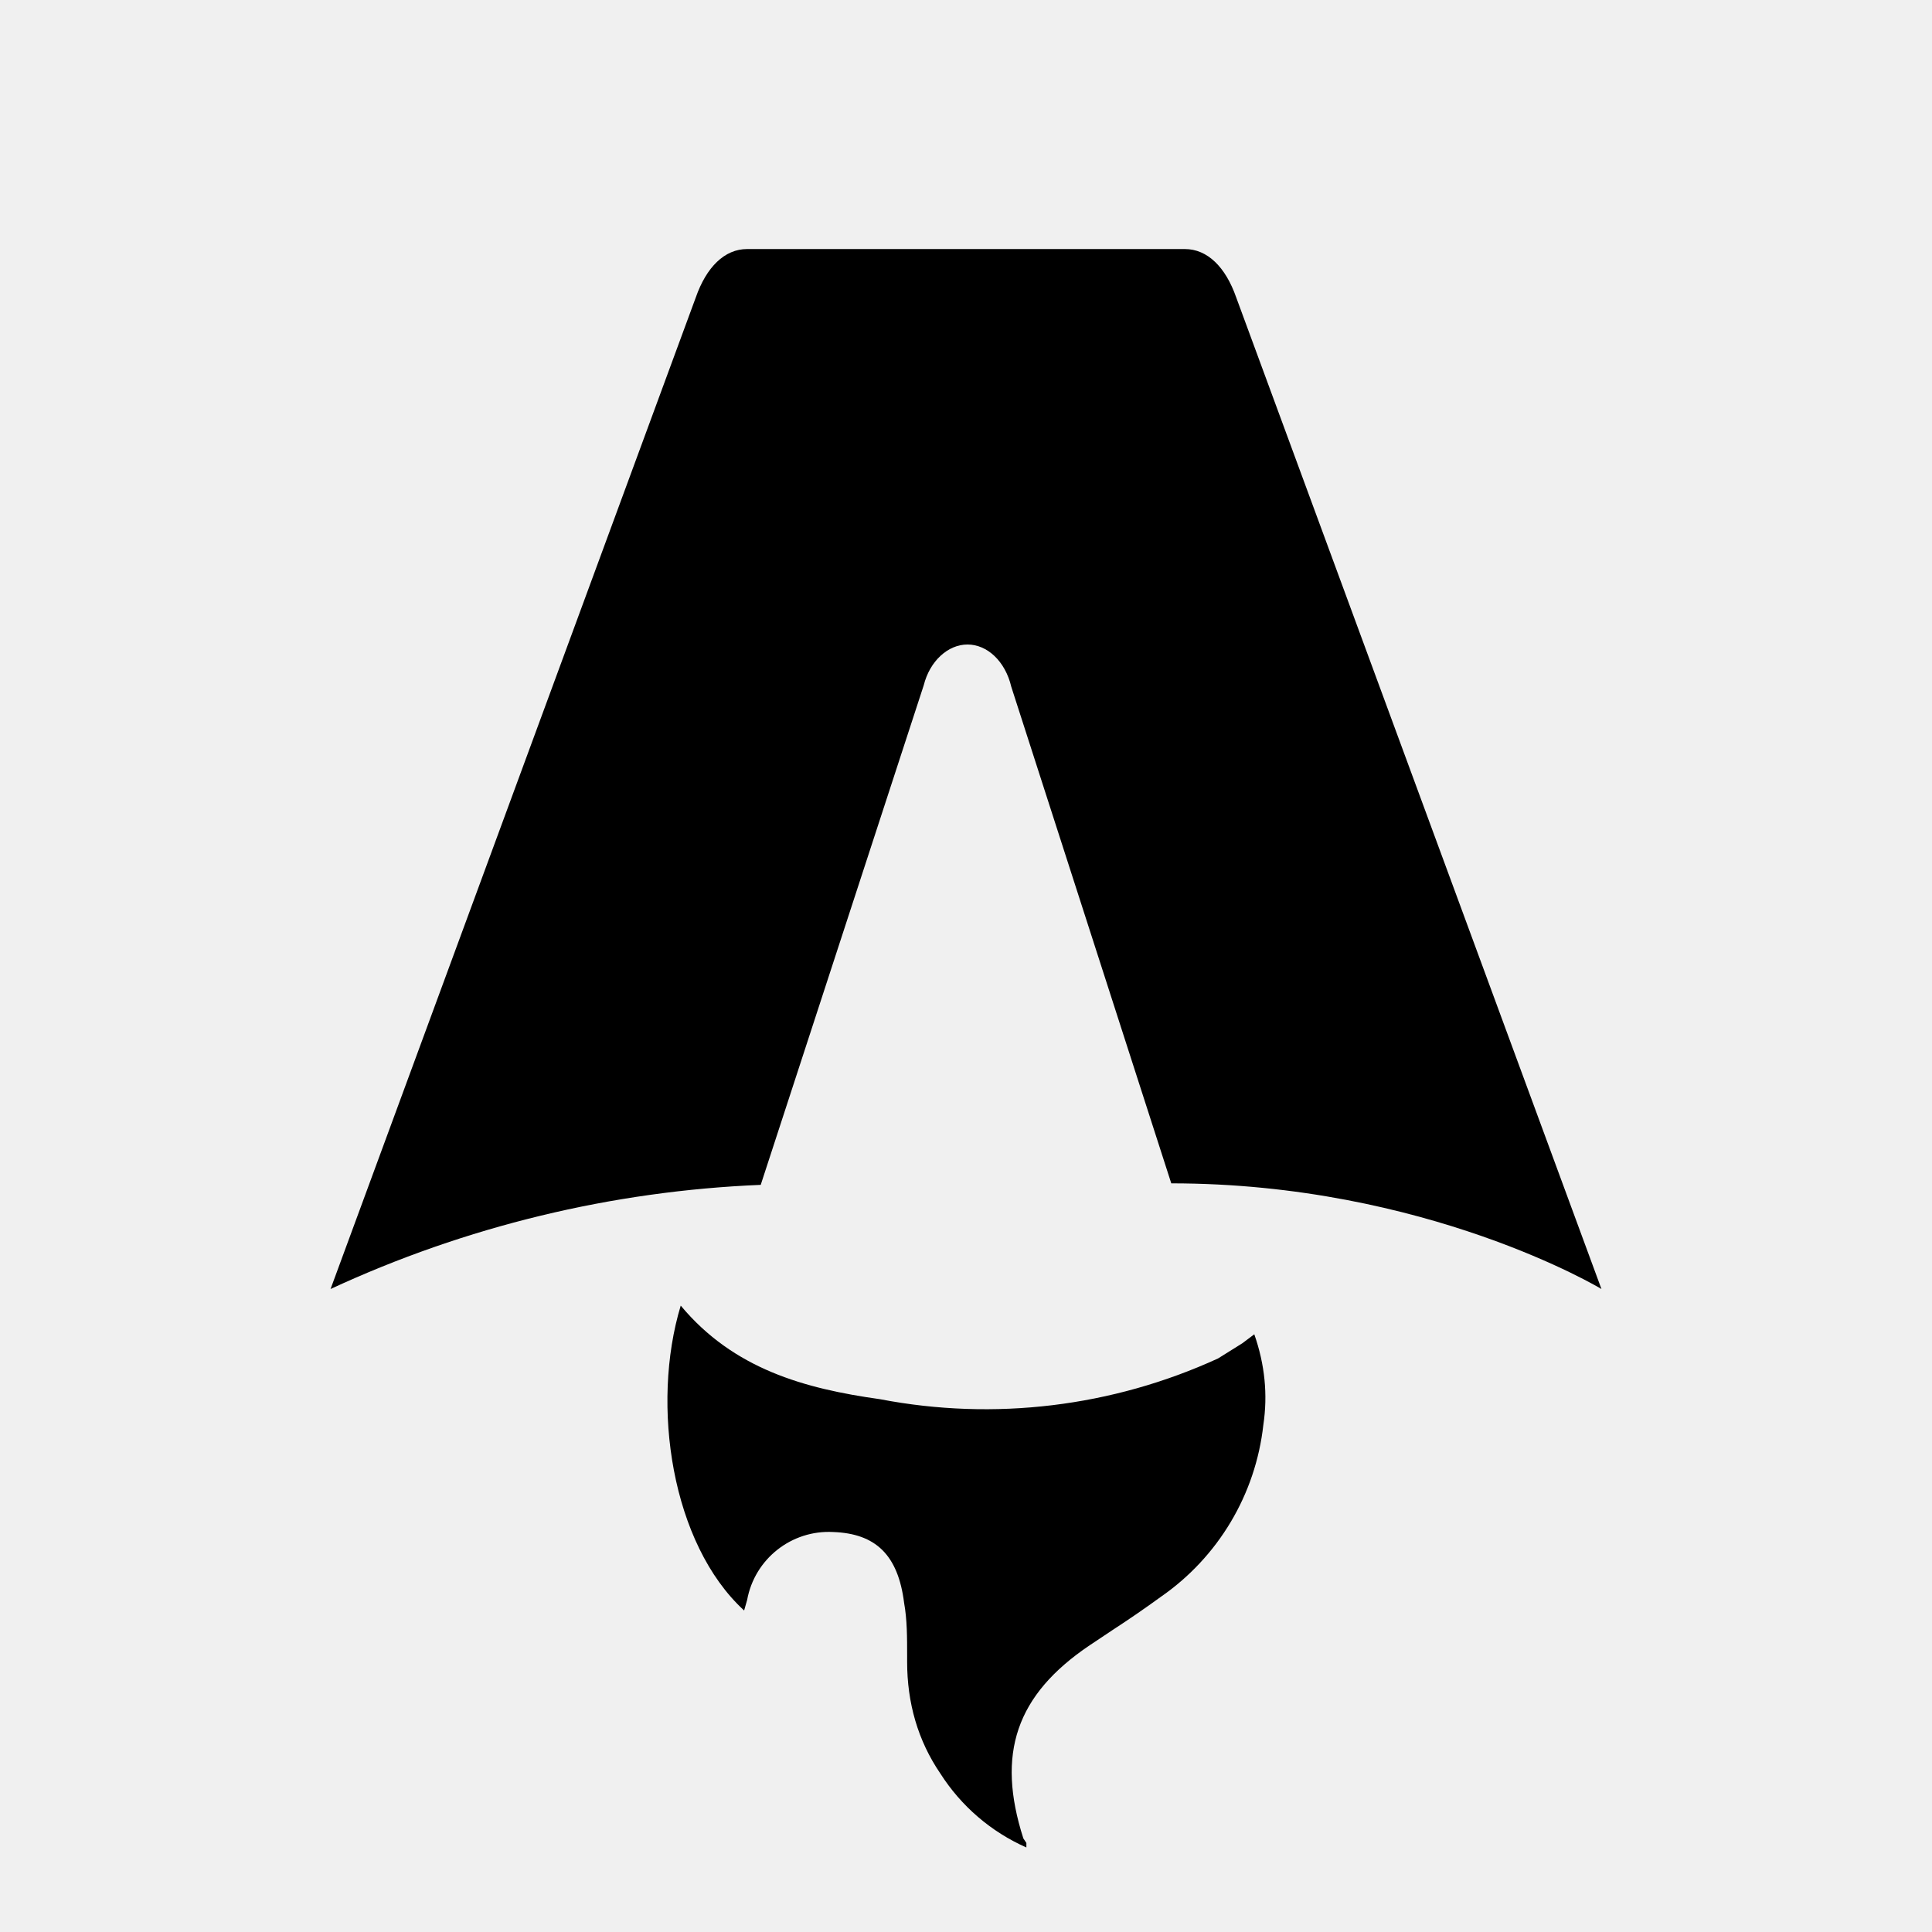
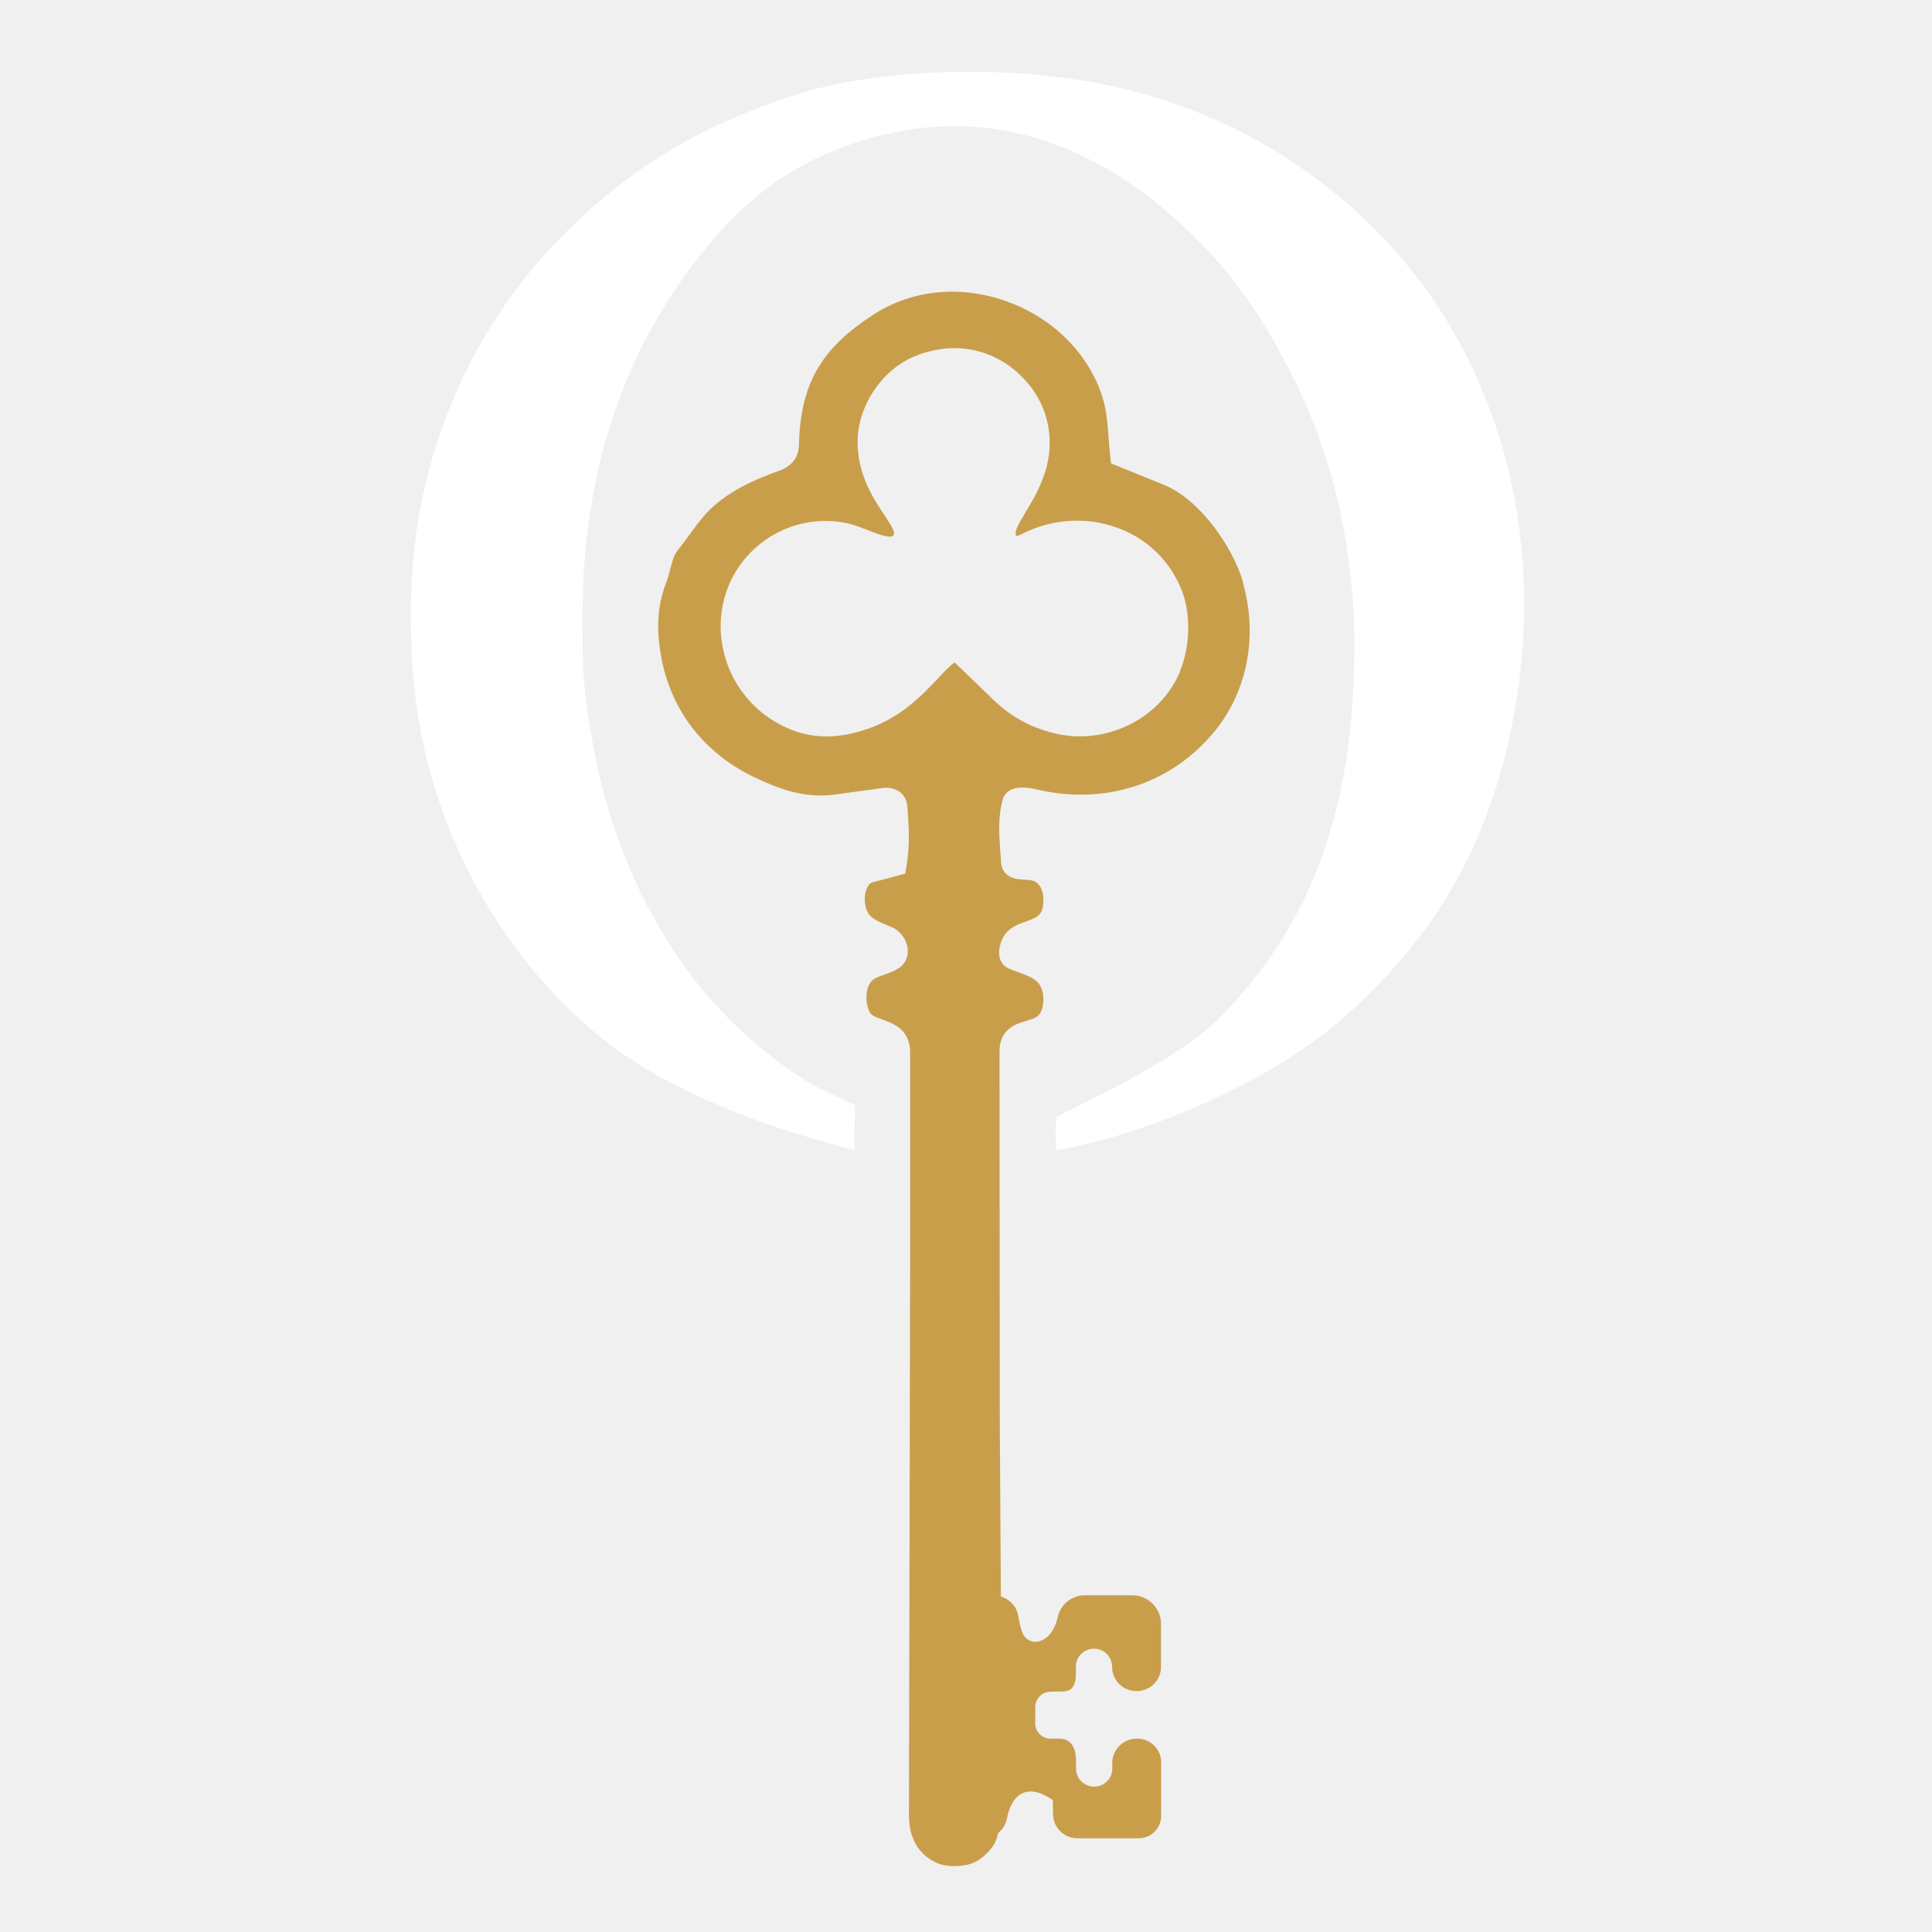
- <svg xmlns="http://www.w3.org/2000/svg" fill="none" viewBox="0 0 128 128">
-   <path d="M50.4 78.5a75.1 75.1 0 0 0-28.5 6.9l24.2-65.7c.7-2 1.9-3.2 3.4-3.2h29c1.5 0 2.7 1.2 3.4 3.2l24.2 65.7s-11.6-7-28.5-7L67 45.5c-.4-1.7-1.6-2.8-2.9-2.8-1.3 0-2.5 1.1-2.9 2.7L50.4 78.5Zm-1.1 28.2Zm-4.2-20.2c-2 6.6-.6 15.8 4.2 20.2a17.5 17.5 0 0 1 .2-.7 5.5 5.5 0 0 1 5.7-4.5c2.8.1 4.3 1.5 4.7 4.7.2 1.1.2 2.3.2 3.5v.4c0 2.7.7 5.2 2.2 7.4a13 13 0 0 0 5.7 4.9v-.3l-.2-.3c-1.8-5.6-.5-9.5 4.4-12.8l1.5-1a73 73 0 0 0 3.2-2.2 16 16 0 0 0 6.8-11.4c.3-2 .1-4-.6-6l-.8.6-1.6 1a37 37 0 0 1-22.4 2.7c-5-.7-9.7-2-13.2-6.2Z" />
-   <style>
-         path { fill: #000; }
-         @media (prefers-color-scheme: dark) {
-             path { fill: #FFF; }
-         }
+ <svg xmlns="http://www.w3.org/2000/svg" id="Layer_1" version="1.1" viewBox="0 0 128 128">
+   <defs>
+     <style>
+       .st0 {
+         fill: #fff;
+       }
+ 
+       .st1 {
+         fill: #c99e4b;
+       }
    </style>
+   </defs>
+   <path class="st0" d="M48.26,14.75c-5.58,5.94-8.55,13.17-9.42,21.13-.28,2.55-.25,4.98-.23,7.52.02,2.3.39,4.41.82,6.66,1.27,6.6,4.58,13.55,9.61,18.16,1.57,1.43,3.49,3,5.36,3.94l2.24,1.05c0,1.58-.06,2.17,0,3-2.31-.62-5.03-1.4-7.19-2.24-3.74-1.45-7.23-3.15-10.26-5.75-6.88-5.9-11.18-14.69-11.83-23.67-.45-6.14.09-11.47,2.3-17.19,1.76-4.55,4.36-8.5,7.81-11.95,4.48-4.46,9.12-7.14,15.18-9.11,4.41-1.43,10.17-1.74,14.82-1.44,4.94.31,9.56,1.37,14.04,3.53,7,3.36,12.77,9.02,16.06,16.03,3.47,7.4,4.19,15.54,2.63,23.48-1.07,5.5-3.2,10.55-6.72,14.88-2.06,2.53-4.22,4.64-6.89,6.54-4.4,3.11-11.32,6.01-16.63,6.89,0-.8-.03-1.5.02-2.19,3.17-1.62,8.25-4.02,10.76-6.53,6.74-6.74,8.9-14.94,8.99-24.25.06-6.11-1.18-12.35-3.86-17.83-2.28-4.66-4.61-8.01-8.58-11.41-5.1-4.37-11.32-6.64-18.08-5.22-4.21.88-7.94,2.78-10.97,6h0s0,0,0,0Z" />
+   <path class="st1" d="M82.37,38.61c-.68-2.37-2.88-5.52-5.24-6.48l-3.52-1.43-.05-.43c-.05-.42-.08-.84-.11-1.25-.07-.94-.14-1.82-.39-2.65-.89-2.89-3.25-5.28-6.33-6.39-3.06-1.11-6.28-.8-8.84.85-3.51,2.26-4.86,4.61-4.96,8.67-.02.8-.48,1.39-1.28,1.68-1.53.54-3.46,1.35-4.81,2.78-.41.44-.77.93-1.14,1.44-.25.35-.52.71-.8,1.06-.25.3-.37.75-.49,1.23-.08.3-.16.62-.28.93-.59,1.5-.68,3.14-.27,5.17.7,3.41,2.86,6.14,6.09,7.69,1.6.77,3.35,1.44,5.37,1.16l3.14-.43c.08-.01.16-.02.25-.02.35,0,.68.11.93.3.27.22.44.54.47.9.11,1.3.18,2.7-.06,4.03l-.08.46-2.17.58c-.22.06-.35.32-.4.47-.19.51-.12,1.22.15,1.62.24.34.71.53,1.2.74.13.05.25.11.38.16.55.25.97.85,1.01,1.47.03.51-.19.98-.62,1.24-.32.2-.65.31-.95.42-.37.13-.69.24-.86.46-.36.44-.41,1.28-.13,1.94.11.28.37.39.91.58.68.24,1.81.65,1.81,2.17v13.06s-.08,37.5-.08,37.5c0,.88.24,2.45,1.89,3.15.65.28,1.71.26,2.42-.04.53-.23,1.21-.89,1.42-1.39.08-.18.14-.38.19-.58.29-.23.49-.56.57-.94.13-.66.4-1.33.93-1.63.52-.3,1.18-.2,1.94.29h.01s.16.11.16.11l.02.98c.02.86.74,1.55,1.61,1.55h4.05c.83,0,1.5-.66,1.5-1.48v-3.56c0-.86-.71-1.56-1.57-1.56h-.04c-.9,0-1.63.72-1.63,1.6v.39c0,.66-.54,1.19-1.2,1.19s-1.2-.53-1.2-1.19v-.52c0-.81-.3-1.47-1.11-1.47h-.56c-.57.01-1.03-.44-1.03-1v-1.1c0-.55.44-.99.99-1.01l.88-.02c.66-.01.82-.55.82-1.2v-.44c0-.66.54-1.19,1.2-1.19s1.2.53,1.2,1.19v.02c0,.89.72,1.6,1.62,1.6s1.62-.72,1.62-1.6v-2.86c0-1.04-.86-1.89-1.91-1.89h-3.13c-.86,0-1.61.6-1.8,1.43,0,.02-.01.05-.02.08-.21.9-.75,1.51-1.39,1.57-.4.03-.75-.18-.92-.57-.11-.26-.21-.68-.28-1.12-.1-.63-.56-1.12-1.16-1.31l-.07-11.27-.02-24.83c0-1.52,1.11-1.84,1.76-2.03.66-.2,1.03-.3,1.13-1.17.03-.24.02-.47-.02-.68-.17-.82-.66-1.03-1.58-1.36-.23-.08-.47-.17-.71-.28-.3-.14-.52-.41-.58-.76-.11-.56.16-1.3.48-1.63.37-.39.85-.56,1.28-.71.76-.28,1.15-.42,1.15-1.41,0-.48-.12-.84-.38-1.11-.19-.2-.46-.23-.88-.25-.45-.02-1.49-.07-1.55-1.19-.01-.24-.03-.48-.05-.72-.08-1.11-.16-2.26.17-3.42.12-.41.57-1.04,2.24-.65,4.56,1.08,8.99-.38,11.84-3.91h0s0,0,0,0c2.14-2.65,2.82-6.3,1.83-9.77ZM78.19,44.47c-1.32,3.2-5.04,4.99-8.46,4.08-1.6-.42-2.81-1.11-4.03-2.29h.01s-2.46-2.37-2.46-2.37c-.24.13-.71.63-1.06,1.01-1.04,1.1-2.45,2.61-4.68,3.38-.98.34-1.89.51-2.76.51-1.22,0-2.35-.34-3.46-1.01-1.77-1.07-3.02-2.86-3.41-4.91-.39-1.98.07-4.01,1.26-5.58,1.66-2.2,4.44-3.21,7.09-2.6.41.1.84.27,1.26.43.52.21,1.48.58,1.67.38.17-.18.06-.43-.59-1.41-.7-1.05-1.65-2.49-1.75-4.54-.11-2.53,1.58-5.12,3.94-6.01,2.64-1.01,5.33-.38,7.19,1.68,1.58,1.74,2.02,4.14,1.17,6.41-.36.97-.83,1.74-1.2,2.35-.53.88-.72,1.25-.59,1.53.06,0,.17-.03.35-.12,2.01-1.03,4.35-1.18,6.41-.4,1.96.73,3.45,2.2,4.21,4.14.6,1.54.56,3.68-.12,5.32Z" />
</svg>
